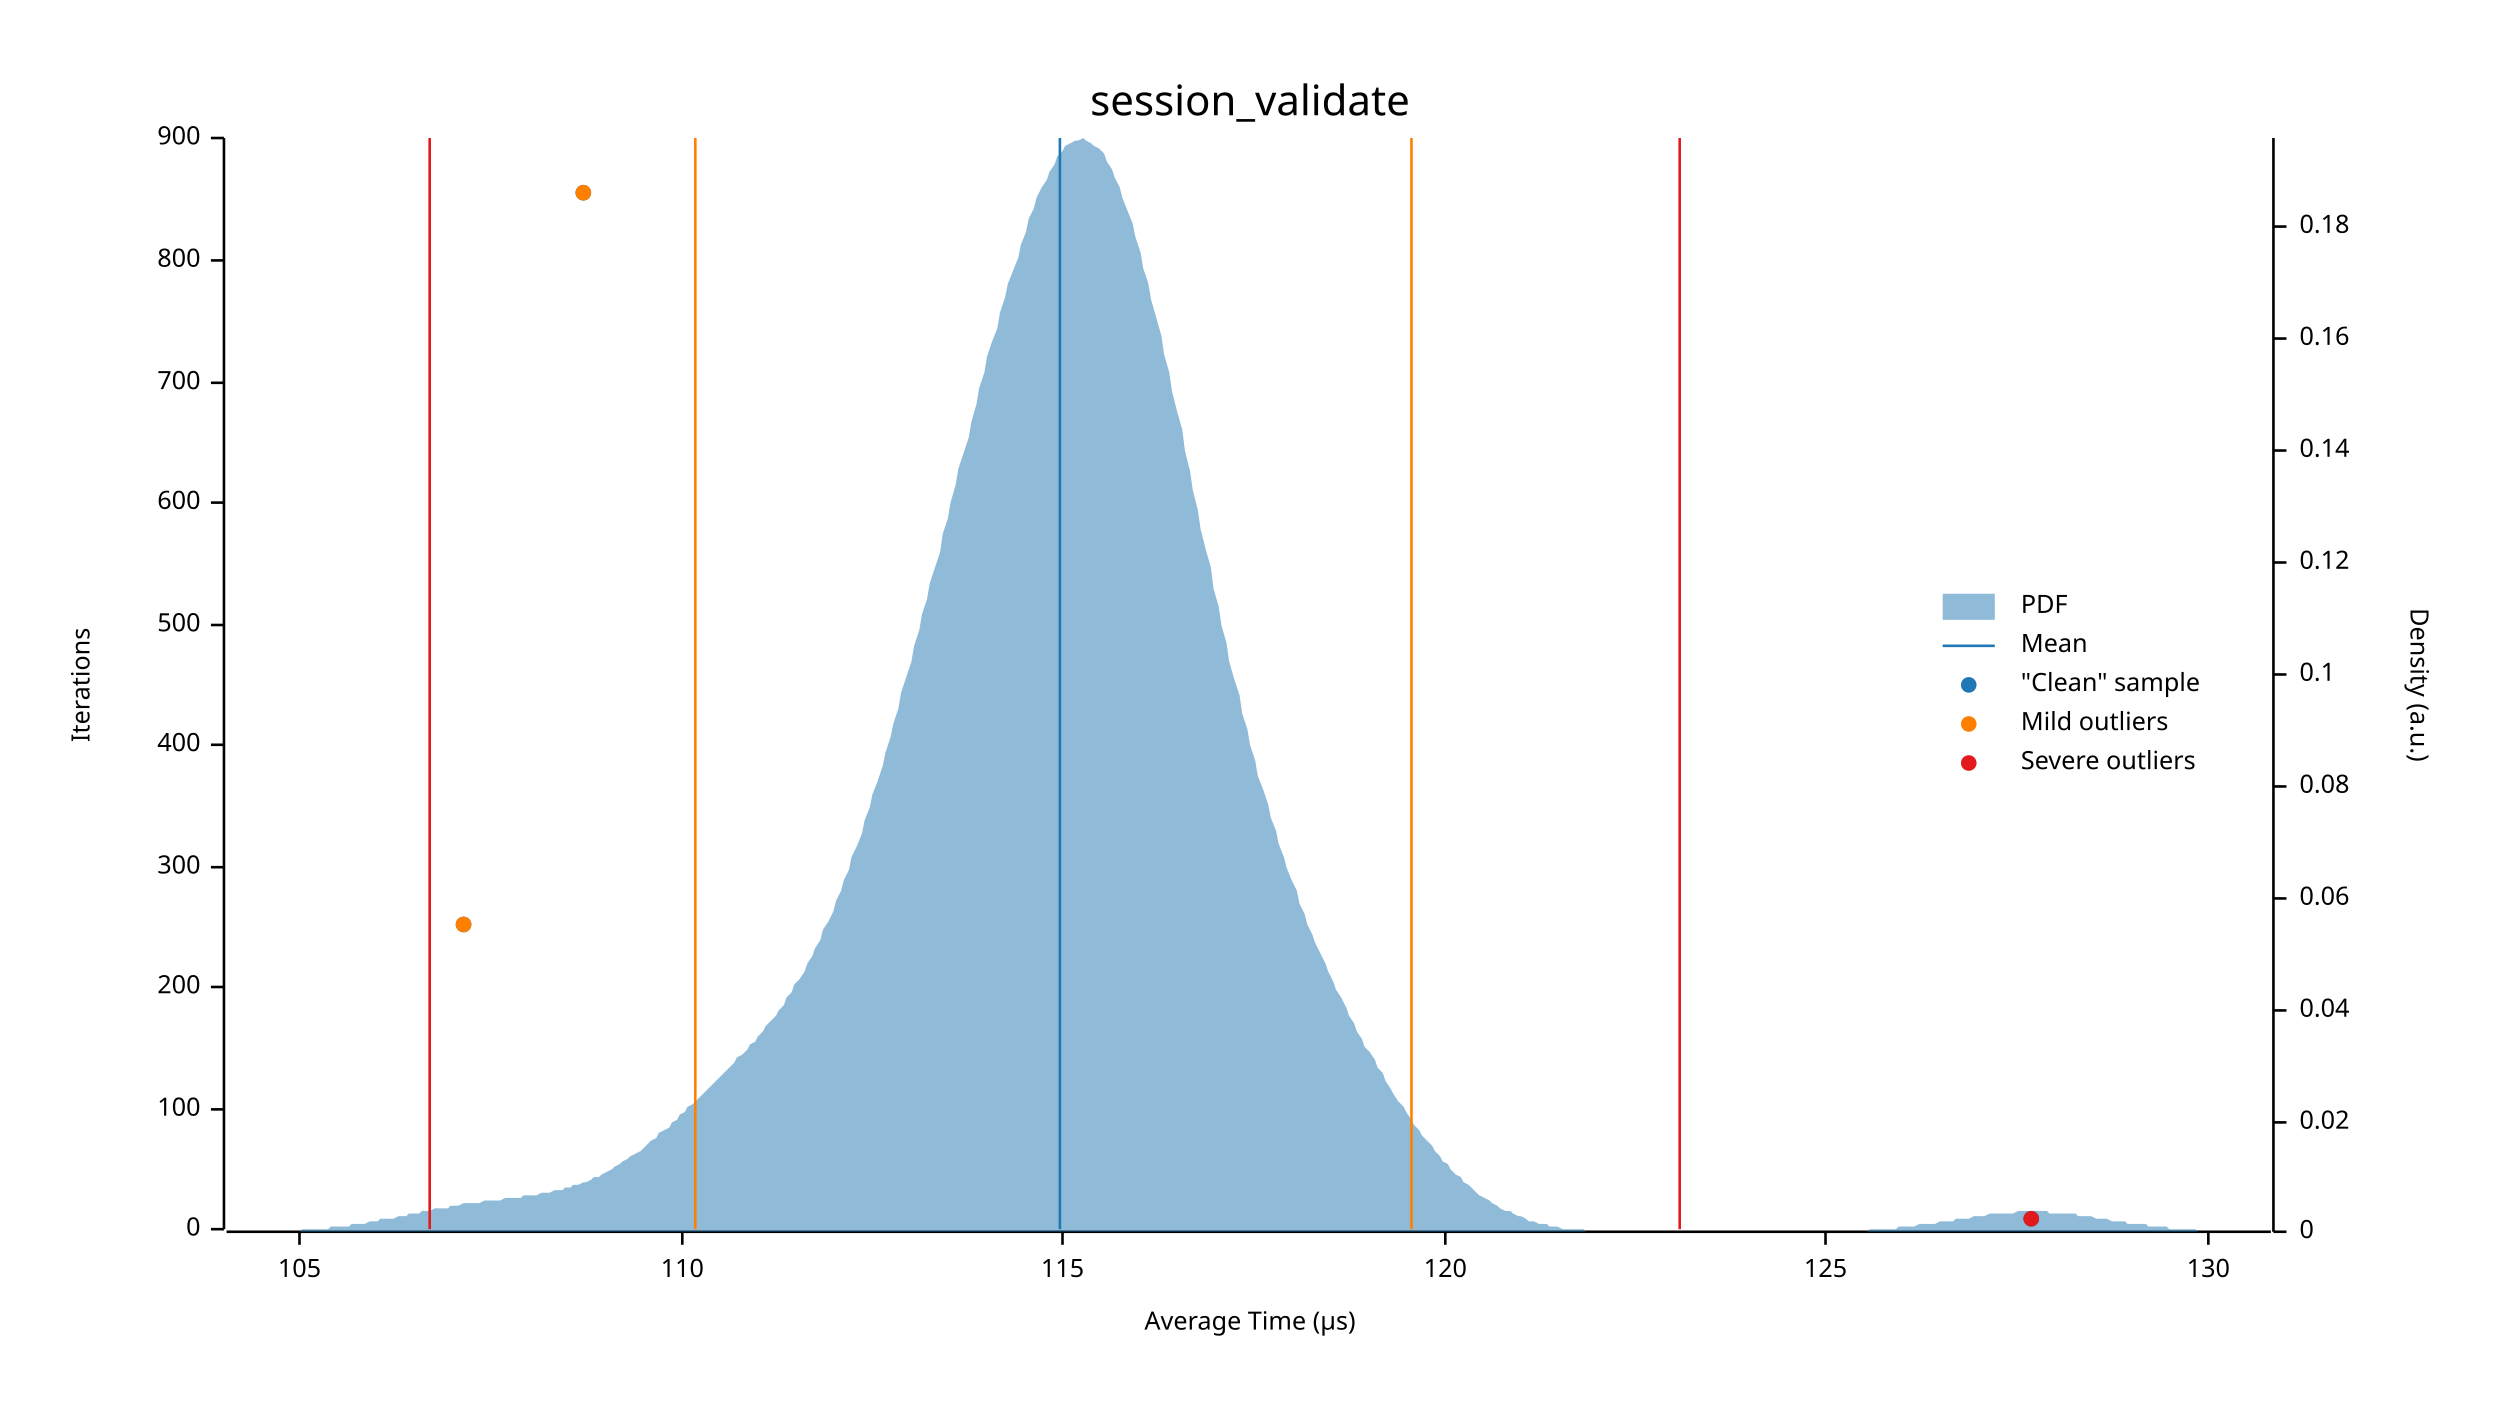
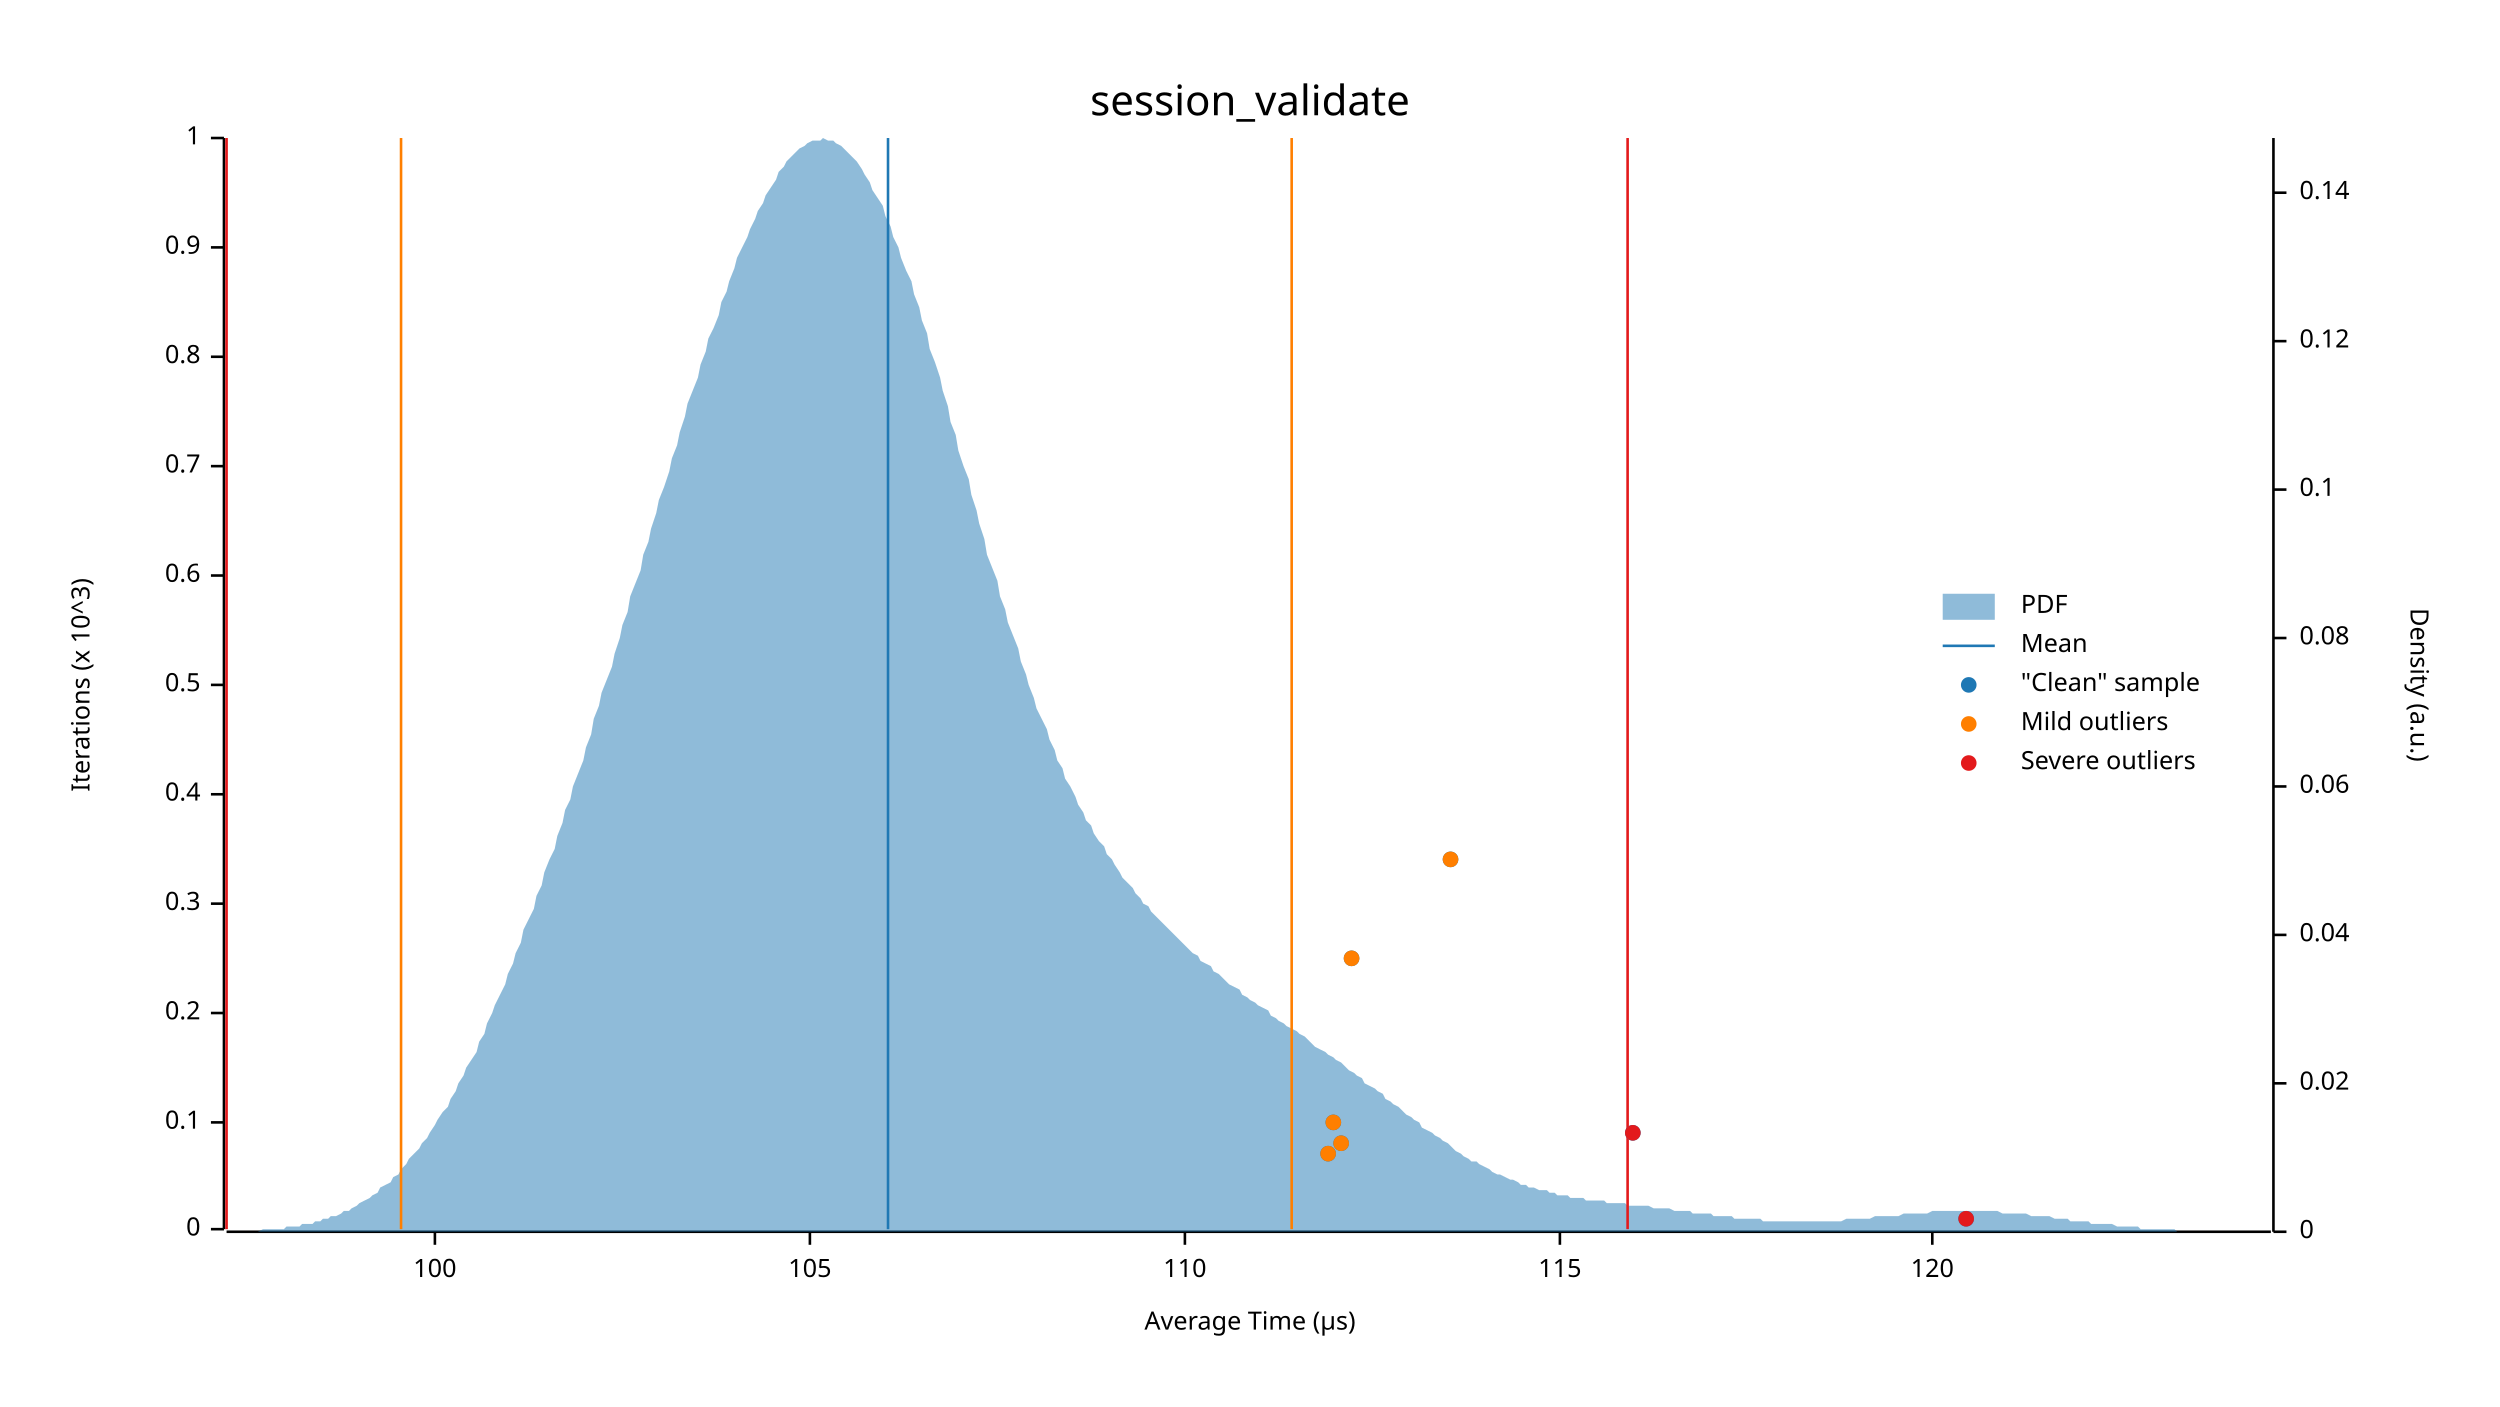
<svg xmlns="http://www.w3.org/2000/svg" width="960" height="540" viewBox="0 0 960 540">
  <text x="480" y="32" dy="0.76em" text-anchor="middle" font-family="sans-serif" font-size="16.129" opacity="1" fill="#000000">
session_validate
</text>
  <text x="27" y="263" dy="0.76em" text-anchor="middle" font-family="sans-serif" font-size="9.677" opacity="1" fill="#000000" transform="rotate(270, 27, 263)">
- Iterations
+ Iterations (x 10^3)
</text>
  <text x="480" y="513" dy="-0.5ex" text-anchor="middle" font-family="sans-serif" font-size="9.677" opacity="1" fill="#000000">
Average Time (µs)
</text>
  <polyline fill="none" opacity="1" stroke="#000000" stroke-width="1" points="86,53 86,472 " />
  <text x="77" y="472" dy="0.5ex" text-anchor="end" font-family="sans-serif" font-size="9.677" opacity="1" fill="#000000">
0
</text>
  <polyline fill="none" opacity="1" stroke="#000000" stroke-width="1" points="81,472 86,472 " />
-   <text x="77" y="426" dy="0.5ex" text-anchor="end" font-family="sans-serif" font-size="9.677" opacity="1" fill="#000000">
- 100
+   <text x="77" y="431" dy="0.5ex" text-anchor="end" font-family="sans-serif" font-size="9.677" opacity="1" fill="#000000">
+ 0.1
</text>
-   <polyline fill="none" opacity="1" stroke="#000000" stroke-width="1" points="81,426 86,426 " />
-   <text x="77" y="379" dy="0.5ex" text-anchor="end" font-family="sans-serif" font-size="9.677" opacity="1" fill="#000000">
- 200
+   <polyline fill="none" opacity="1" stroke="#000000" stroke-width="1" points="81,431 86,431 " />
+   <text x="77" y="389" dy="0.5ex" text-anchor="end" font-family="sans-serif" font-size="9.677" opacity="1" fill="#000000">
+ 0.2
</text>
-   <polyline fill="none" opacity="1" stroke="#000000" stroke-width="1" points="81,379 86,379 " />
-   <text x="77" y="333" dy="0.5ex" text-anchor="end" font-family="sans-serif" font-size="9.677" opacity="1" fill="#000000">
- 300
+   <polyline fill="none" opacity="1" stroke="#000000" stroke-width="1" points="81,389 86,389 " />
+   <text x="77" y="347" dy="0.5ex" text-anchor="end" font-family="sans-serif" font-size="9.677" opacity="1" fill="#000000">
+ 0.3
</text>
-   <polyline fill="none" opacity="1" stroke="#000000" stroke-width="1" points="81,333 86,333 " />
-   <text x="77" y="286" dy="0.5ex" text-anchor="end" font-family="sans-serif" font-size="9.677" opacity="1" fill="#000000">
- 400
+   <polyline fill="none" opacity="1" stroke="#000000" stroke-width="1" points="81,347 86,347 " />
+   <text x="77" y="305" dy="0.5ex" text-anchor="end" font-family="sans-serif" font-size="9.677" opacity="1" fill="#000000">
+ 0.4
</text>
-   <polyline fill="none" opacity="1" stroke="#000000" stroke-width="1" points="81,286 86,286 " />
-   <text x="77" y="240" dy="0.5ex" text-anchor="end" font-family="sans-serif" font-size="9.677" opacity="1" fill="#000000">
- 500
+   <polyline fill="none" opacity="1" stroke="#000000" stroke-width="1" points="81,305 86,305 " />
+   <text x="77" y="263" dy="0.5ex" text-anchor="end" font-family="sans-serif" font-size="9.677" opacity="1" fill="#000000">
+ 0.5
</text>
-   <polyline fill="none" opacity="1" stroke="#000000" stroke-width="1" points="81,240 86,240 " />
-   <text x="77" y="193" dy="0.5ex" text-anchor="end" font-family="sans-serif" font-size="9.677" opacity="1" fill="#000000">
- 600
+   <polyline fill="none" opacity="1" stroke="#000000" stroke-width="1" points="81,263 86,263 " />
+   <text x="77" y="221" dy="0.5ex" text-anchor="end" font-family="sans-serif" font-size="9.677" opacity="1" fill="#000000">
+ 0.6
</text>
-   <polyline fill="none" opacity="1" stroke="#000000" stroke-width="1" points="81,193 86,193 " />
-   <text x="77" y="147" dy="0.5ex" text-anchor="end" font-family="sans-serif" font-size="9.677" opacity="1" fill="#000000">
- 700
+   <polyline fill="none" opacity="1" stroke="#000000" stroke-width="1" points="81,221 86,221 " />
+   <text x="77" y="179" dy="0.5ex" text-anchor="end" font-family="sans-serif" font-size="9.677" opacity="1" fill="#000000">
+ 0.7
</text>
-   <polyline fill="none" opacity="1" stroke="#000000" stroke-width="1" points="81,147 86,147 " />
-   <text x="77" y="100" dy="0.5ex" text-anchor="end" font-family="sans-serif" font-size="9.677" opacity="1" fill="#000000">
- 800
+   <polyline fill="none" opacity="1" stroke="#000000" stroke-width="1" points="81,179 86,179 " />
+   <text x="77" y="137" dy="0.5ex" text-anchor="end" font-family="sans-serif" font-size="9.677" opacity="1" fill="#000000">
+ 0.8
</text>
-   <polyline fill="none" opacity="1" stroke="#000000" stroke-width="1" points="81,100 86,100 " />
+   <polyline fill="none" opacity="1" stroke="#000000" stroke-width="1" points="81,137 86,137 " />
+   <text x="77" y="95" dy="0.5ex" text-anchor="end" font-family="sans-serif" font-size="9.677" opacity="1" fill="#000000">
+ 0.9
+ </text>
+   <polyline fill="none" opacity="1" stroke="#000000" stroke-width="1" points="81,95 86,95 " />
  <text x="77" y="53" dy="0.5ex" text-anchor="end" font-family="sans-serif" font-size="9.677" opacity="1" fill="#000000">
- 900
+ 1
</text>
  <polyline fill="none" opacity="1" stroke="#000000" stroke-width="1" points="81,53 86,53 " />
  <polyline fill="none" opacity="1" stroke="#000000" stroke-width="1" points="87,473 872,473 " />
-   <text x="115" y="483" dy="0.76em" text-anchor="middle" font-family="sans-serif" font-size="9.677" opacity="1" fill="#000000">
+   <text x="167" y="483" dy="0.76em" text-anchor="middle" font-family="sans-serif" font-size="9.677" opacity="1" fill="#000000">
+ 100
+ </text>
+   <polyline fill="none" opacity="1" stroke="#000000" stroke-width="1" points="167,473 167,478 " />
+   <text x="311" y="483" dy="0.76em" text-anchor="middle" font-family="sans-serif" font-size="9.677" opacity="1" fill="#000000">
105
</text>
-   <polyline fill="none" opacity="1" stroke="#000000" stroke-width="1" points="115,473 115,478 " />
-   <text x="262" y="483" dy="0.76em" text-anchor="middle" font-family="sans-serif" font-size="9.677" opacity="1" fill="#000000">
+   <polyline fill="none" opacity="1" stroke="#000000" stroke-width="1" points="311,473 311,478 " />
+   <text x="455" y="483" dy="0.76em" text-anchor="middle" font-family="sans-serif" font-size="9.677" opacity="1" fill="#000000">
110
</text>
-   <polyline fill="none" opacity="1" stroke="#000000" stroke-width="1" points="262,473 262,478 " />
-   <text x="408" y="483" dy="0.76em" text-anchor="middle" font-family="sans-serif" font-size="9.677" opacity="1" fill="#000000">
+   <polyline fill="none" opacity="1" stroke="#000000" stroke-width="1" points="455,473 455,478 " />
+   <text x="599" y="483" dy="0.76em" text-anchor="middle" font-family="sans-serif" font-size="9.677" opacity="1" fill="#000000">
115
</text>
-   <polyline fill="none" opacity="1" stroke="#000000" stroke-width="1" points="408,473 408,478 " />
-   <text x="555" y="483" dy="0.76em" text-anchor="middle" font-family="sans-serif" font-size="9.677" opacity="1" fill="#000000">
+   <polyline fill="none" opacity="1" stroke="#000000" stroke-width="1" points="599,473 599,478 " />
+   <text x="742" y="483" dy="0.76em" text-anchor="middle" font-family="sans-serif" font-size="9.677" opacity="1" fill="#000000">
120
</text>
-   <polyline fill="none" opacity="1" stroke="#000000" stroke-width="1" points="555,473 555,478 " />
-   <text x="701" y="483" dy="0.76em" text-anchor="middle" font-family="sans-serif" font-size="9.677" opacity="1" fill="#000000">
- 125
- </text>
-   <polyline fill="none" opacity="1" stroke="#000000" stroke-width="1" points="701,473 701,478 " />
-   <text x="848" y="483" dy="0.76em" text-anchor="middle" font-family="sans-serif" font-size="9.677" opacity="1" fill="#000000">
- 130
- </text>
-   <polyline fill="none" opacity="1" stroke="#000000" stroke-width="1" points="848,473 848,478 " />
+   <polyline fill="none" opacity="1" stroke="#000000" stroke-width="1" points="742,473 742,478 " />
  <text x="933" y="263" dy="0.76em" text-anchor="middle" font-family="sans-serif" font-size="9.677" opacity="1" fill="#000000" transform="rotate(90, 933, 263)">
Density (a.u.)
</text>
  <polyline fill="none" opacity="1" stroke="#000000" stroke-width="1" points="873,53 873,473 " />
  <text x="883" y="473" dy="0.5ex" text-anchor="start" font-family="sans-serif" font-size="9.677" opacity="1" fill="#000000">
0
</text>
  <polyline fill="none" opacity="1" stroke="#000000" stroke-width="1" points="873,473 878,473 " />
-   <text x="883" y="431" dy="0.5ex" text-anchor="start" font-family="sans-serif" font-size="9.677" opacity="1" fill="#000000">
+   <text x="883" y="416" dy="0.5ex" text-anchor="start" font-family="sans-serif" font-size="9.677" opacity="1" fill="#000000">
0.02
</text>
-   <polyline fill="none" opacity="1" stroke="#000000" stroke-width="1" points="873,431 878,431 " />
-   <text x="883" y="388" dy="0.5ex" text-anchor="start" font-family="sans-serif" font-size="9.677" opacity="1" fill="#000000">
+   <polyline fill="none" opacity="1" stroke="#000000" stroke-width="1" points="873,416 878,416 " />
+   <text x="883" y="359" dy="0.5ex" text-anchor="start" font-family="sans-serif" font-size="9.677" opacity="1" fill="#000000">
0.04
</text>
-   <polyline fill="none" opacity="1" stroke="#000000" stroke-width="1" points="873,388 878,388 " />
-   <text x="883" y="345" dy="0.5ex" text-anchor="start" font-family="sans-serif" font-size="9.677" opacity="1" fill="#000000">
+   <polyline fill="none" opacity="1" stroke="#000000" stroke-width="1" points="873,359 878,359 " />
+   <text x="883" y="302" dy="0.5ex" text-anchor="start" font-family="sans-serif" font-size="9.677" opacity="1" fill="#000000">
0.06
</text>
-   <polyline fill="none" opacity="1" stroke="#000000" stroke-width="1" points="873,345 878,345 " />
-   <text x="883" y="302" dy="0.5ex" text-anchor="start" font-family="sans-serif" font-size="9.677" opacity="1" fill="#000000">
+   <polyline fill="none" opacity="1" stroke="#000000" stroke-width="1" points="873,302 878,302 " />
+   <text x="883" y="245" dy="0.5ex" text-anchor="start" font-family="sans-serif" font-size="9.677" opacity="1" fill="#000000">
0.08
</text>
-   <polyline fill="none" opacity="1" stroke="#000000" stroke-width="1" points="873,302 878,302 " />
-   <text x="883" y="259" dy="0.5ex" text-anchor="start" font-family="sans-serif" font-size="9.677" opacity="1" fill="#000000">
+   <polyline fill="none" opacity="1" stroke="#000000" stroke-width="1" points="873,245 878,245 " />
+   <text x="883" y="188" dy="0.5ex" text-anchor="start" font-family="sans-serif" font-size="9.677" opacity="1" fill="#000000">
0.1
</text>
-   <polyline fill="none" opacity="1" stroke="#000000" stroke-width="1" points="873,259 878,259 " />
-   <text x="883" y="216" dy="0.5ex" text-anchor="start" font-family="sans-serif" font-size="9.677" opacity="1" fill="#000000">
+   <polyline fill="none" opacity="1" stroke="#000000" stroke-width="1" points="873,188 878,188 " />
+   <text x="883" y="131" dy="0.5ex" text-anchor="start" font-family="sans-serif" font-size="9.677" opacity="1" fill="#000000">
0.12
</text>
-   <polyline fill="none" opacity="1" stroke="#000000" stroke-width="1" points="873,216 878,216 " />
-   <text x="883" y="173" dy="0.5ex" text-anchor="start" font-family="sans-serif" font-size="9.677" opacity="1" fill="#000000">
+   <polyline fill="none" opacity="1" stroke="#000000" stroke-width="1" points="873,131 878,131 " />
+   <text x="883" y="74" dy="0.5ex" text-anchor="start" font-family="sans-serif" font-size="9.677" opacity="1" fill="#000000">
0.14
</text>
-   <polyline fill="none" opacity="1" stroke="#000000" stroke-width="1" points="873,173 878,173 " />
-   <text x="883" y="130" dy="0.5ex" text-anchor="start" font-family="sans-serif" font-size="9.677" opacity="1" fill="#000000">
- 0.16
- </text>
-   <polyline fill="none" opacity="1" stroke="#000000" stroke-width="1" points="873,130 878,130 " />
-   <text x="883" y="87" dy="0.5ex" text-anchor="start" font-family="sans-serif" font-size="9.677" opacity="1" fill="#000000">
- 0.18
- </text>
-   <polyline fill="none" opacity="1" stroke="#000000" stroke-width="1" points="873,87 878,87 " />
-   <polygon opacity="0.5" fill="#1F78B4" points="87,473 88,473 90,473 91,473 93,473 94,473 96,473 98,473 99,473 101,473 102,473 104,473 105,473 107,473 109,473 110,473 112,473 113,473 115,473 116,472 118,472 120,472 121,472 123,472 124,472 126,472 127,471 129,471 131,471 132,471 134,471 135,470 137,470 138,470 140,470 142,469 143,469 145,469 146,468 148,468 150,468 151,468 153,467 154,467 156,467 157,466 159,466 161,466 162,465 164,465 165,465 167,464 168,464 170,464 172,464 173,463 175,463 176,463 178,462 179,462 181,462 183,462 184,462 186,461 187,461 189,461 190,461 192,461 194,460 195,460 197,460 198,460 200,460 201,459 203,459 205,459 206,459 208,458 209,458 211,458 213,457 214,457 216,457 217,456 219,456 220,455 222,455 224,454 225,454 227,453 228,452 230,452 231,451 233,450 235,449 236,448 238,447 239,446 241,445 242,444 244,443 246,442 247,441 249,439 250,438 252,437 253,435 255,434 257,433 258,431 260,430 261,428 263,427 264,425 266,424 268,422 269,421 271,419 272,418 274,416 276,414 277,413 279,411 280,410 282,408 283,406 285,405 287,403 288,401 290,400 291,398 293,396 294,394 296,392 298,390 299,388 301,386 302,383 304,381 305,378 307,376 309,373 310,370 312,367 313,364 315,361 316,357 318,354 320,350 321,346 323,342 324,338 326,334 327,329 329,325 331,320 332,315 334,310 335,305 337,300 339,294 340,289 342,283 343,278 345,272 346,266 348,260 350,254 351,248 353,242 354,236 356,230 357,224 359,218 361,212 362,205 364,199 365,193 367,186 368,180 370,174 372,168 373,162 375,155 376,149 378,143 379,137 381,131 383,126 384,120 386,114 387,109 389,104 391,99 392,94 394,89 395,84 397,80 398,76 400,72 402,69 403,66 405,63 406,60 408,58 409,56 411,55 413,54 414,54 416,53 417,54 419,55 420,56 422,57 424,59 425,62 427,65 428,68 430,72 431,76 433,81 435,86 436,91 438,97 439,103 441,109 442,115 444,122 446,129 447,136 449,143 450,150 452,158 454,165 455,173 457,181 458,188 460,196 461,203 463,211 465,218 466,226 468,233 469,240 471,247 472,254 474,261 476,267 477,274 479,280 480,286 482,292 483,298 485,303 487,309 488,314 490,319 491,324 493,329 494,333 496,338 498,342 499,347 501,351 502,355 504,359 505,362 507,366 509,370 510,373 512,377 513,380 515,383 517,387 518,390 520,393 521,396 523,399 524,402 526,404 528,407 529,410 531,412 532,415 534,418 535,420 537,423 539,425 540,427 542,430 543,432 545,434 546,436 548,438 550,440 551,442 553,444 554,446 556,447 557,449 559,451 561,452 562,454 564,455 565,456 567,458 568,459 570,460 572,461 573,462 575,463 576,464 578,465 580,465 581,466 583,467 584,467 586,468 587,469 589,469 591,470 592,470 594,470 595,471 597,471 598,471 600,472 602,472 603,472 605,472 606,472 608,472 609,473 611,473 613,473 614,473 616,473 617,473 619,473 620,473 622,473 624,473 625,473 627,473 628,473 630,473 632,473 633,473 635,473 636,473 638,473 639,473 641,473 643,473 644,473 646,473 647,473 649,473 650,473 652,473 654,473 655,473 657,473 658,473 660,473 661,473 663,473 665,473 666,473 668,473 669,473 671,473 672,473 674,473 676,473 677,473 679,473 680,473 682,473 683,473 685,473 687,473 688,473 690,473 691,473 693,473 695,473 696,473 698,473 699,473 701,473 702,473 704,473 706,473 707,473 709,473 710,473 712,473 713,473 715,473 717,473 718,472 720,472 721,472 723,472 724,472 726,472 728,472 729,471 731,471 732,471 734,471 735,471 737,470 739,470 740,470 742,470 743,470 745,469 746,469 748,469 750,469 751,468 753,468 754,468 756,468 758,467 759,467 761,467 762,467 764,466 765,466 767,466 769,466 770,466 772,466 773,466 775,465 776,465 778,465 780,465 781,465 783,465 784,465 786,465 787,466 789,466 791,466 792,466 794,466 795,466 797,466 798,467 800,467 802,467 803,467 805,468 806,468 808,468 809,468 811,469 813,469 814,469 816,469 817,470 819,470 821,470 822,470 824,470 825,471 827,471 828,471 830,471 832,471 833,472 835,472 836,472 838,472 839,472 841,472 843,472 844,473 846,473 847,473 849,473 850,473 852,473 854,473 855,473 857,473 858,473 860,473 861,473 863,473 865,473 866,473 868,473 869,473 871,473 873,473 873,473 87,473 " />
-   <polyline fill="none" opacity="1" stroke="#1F78B4" stroke-width="1" points="407,472 407,53 " />
-   <polyline fill="none" opacity="1" stroke="#FF7F00" stroke-width="1" points="267,472 267,53 " />
-   <polyline fill="none" opacity="1" stroke="#FF7F00" stroke-width="1" points="542,472 542,53 " />
-   <polyline fill="none" opacity="1" stroke="#E31A1C" stroke-width="1" points="165,472 165,53 " />
-   <polyline fill="none" opacity="1" stroke="#E31A1C" stroke-width="1" points="645,472 645,53 " />
-   <circle cx="780" cy="468" r="3" opacity="1" fill="#1F78B4" stroke="none" stroke-width="1" />
-   <circle cx="178" cy="355" r="3" opacity="1" fill="#1F78B4" stroke="none" stroke-width="1" />
-   <circle cx="224" cy="74" r="3" opacity="1" fill="#1F78B4" stroke="none" stroke-width="1" />
-   <circle cx="178" cy="355" r="3" opacity="1" fill="#FF7F00" stroke="none" stroke-width="1" />
-   <circle cx="224" cy="74" r="3" opacity="1" fill="#FF7F00" stroke="none" stroke-width="1" />
-   <circle cx="780" cy="468" r="3" opacity="1" fill="#E31A1C" stroke="none" stroke-width="1" />
+   <polyline fill="none" opacity="1" stroke="#000000" stroke-width="1" points="873,74 878,74 " />
+   <polygon opacity="0.5" fill="#1F78B4" points="87,473 88,473 90,473 91,473 93,473 94,473 96,473 98,473 99,473 101,472 102,472 104,472 105,472 107,472 109,472 110,471 112,471 113,471 115,471 116,470 118,470 120,470 121,469 123,469 124,468 126,468 127,467 129,467 131,466 132,465 134,465 135,464 137,463 138,462 140,461 142,460 143,459 145,458 146,456 148,455 150,454 151,452 153,451 154,449 156,447 157,445 159,443 161,441 162,439 164,437 165,435 167,432 168,430 170,427 172,425 173,422 175,419 176,416 178,413 179,410 181,407 183,404 184,400 186,397 187,393 189,389 190,386 192,382 194,378 195,374 197,370 198,366 200,362 201,357 203,353 205,349 206,344 208,340 209,335 211,330 213,326 214,321 216,316 217,311 219,307 220,302 222,297 224,292 225,287 227,282 228,276 230,271 231,266 233,261 235,256 236,251 238,245 239,240 241,235 242,229 244,224 246,219 247,213 249,208 250,203 252,197 253,192 255,187 257,181 258,176 260,171 261,166 263,160 264,155 266,150 268,145 269,140 271,135 272,130 274,126 276,121 277,116 279,112 280,108 282,103 283,99 285,95 287,91 288,88 290,84 291,81 293,78 294,75 296,72 298,69 299,66 301,64 302,62 304,60 305,59 307,57 309,56 310,55 312,54 313,54 315,54 316,53 318,54 320,54 321,55 323,56 324,57 326,59 327,60 329,62 331,65 332,67 334,70 335,73 337,76 339,79 340,83 342,87 343,91 345,95 346,99 348,104 350,108 351,113 353,118 354,123 356,128 357,134 359,139 361,145 362,150 364,156 365,162 367,167 368,173 370,179 372,184 373,190 375,196 376,201 378,207 379,213 381,218 383,223 384,229 386,234 387,239 389,244 391,249 392,254 394,259 395,263 397,268 398,272 400,276 402,280 403,284 405,288 406,292 408,295 409,299 411,302 413,306 414,309 416,312 417,315 419,317 420,320 422,323 424,325 425,328 427,330 428,332 430,335 431,337 433,339 435,341 436,343 438,345 439,347 441,348 442,350 444,352 446,354 447,355 449,357 450,358 452,360 454,362 455,363 457,365 458,366 460,367 461,369 463,370 465,371 466,373 468,374 469,375 471,377 472,378 474,379 476,380 477,382 479,383 480,384 482,385 483,386 485,387 487,388 488,390 490,391 491,392 493,393 494,394 496,395 498,396 499,397 501,398 502,399 504,401 505,402 507,403 509,404 510,405 512,406 513,407 515,408 517,410 518,411 520,412 521,413 523,414 524,416 526,417 528,418 529,419 531,420 532,422 534,423 535,424 537,425 539,427 540,428 542,429 543,430 545,431 546,433 548,434 550,435 551,436 553,437 554,438 556,439 557,440 559,442 561,443 562,444 564,445 565,446 567,446 568,447 570,448 572,449 573,450 575,451 576,451 578,452 580,453 581,453 583,454 584,455 586,455 587,456 589,456 591,457 592,457 594,457 595,458 597,458 598,459 600,459 602,459 603,460 605,460 606,460 608,460 609,461 611,461 613,461 614,461 616,461 617,462 619,462 620,462 622,462 624,462 625,463 627,463 628,463 630,463 632,463 633,463 635,464 636,464 638,464 639,464 641,464 643,465 644,465 646,465 647,465 649,465 650,466 652,466 654,466 655,466 657,466 658,467 660,467 661,467 663,467 665,467 666,468 668,468 669,468 671,468 672,468 674,468 676,468 677,469 679,469 680,469 682,469 683,469 685,469 687,469 688,469 690,469 691,469 693,469 695,469 696,469 698,469 699,469 701,469 702,469 704,469 706,469 707,469 709,468 710,468 712,468 713,468 715,468 717,468 718,468 720,467 721,467 723,467 724,467 726,467 728,467 729,467 731,466 732,466 734,466 735,466 737,466 739,466 740,466 742,465 743,465 745,465 746,465 748,465 750,465 751,465 753,465 754,465 756,465 758,465 759,465 761,465 762,465 764,465 765,465 767,465 769,466 770,466 772,466 773,466 775,466 776,466 778,466 780,467 781,467 783,467 784,467 786,467 787,467 789,468 791,468 792,468 794,468 795,469 797,469 798,469 800,469 802,469 803,470 805,470 806,470 808,470 809,470 811,470 813,471 814,471 816,471 817,471 819,471 821,471 822,472 824,472 825,472 827,472 828,472 830,472 832,472 833,472 835,472 836,473 838,473 839,473 841,473 843,473 844,473 846,473 847,473 849,473 850,473 852,473 854,473 855,473 857,473 858,473 860,473 861,473 863,473 865,473 866,473 868,473 869,473 871,473 873,473 873,473 87,473 " />
+   <polyline fill="none" opacity="1" stroke="#1F78B4" stroke-width="1" points="341,472 341,53 " />
+   <polyline fill="none" opacity="1" stroke="#FF7F00" stroke-width="1" points="154,472 154,53 " />
+   <polyline fill="none" opacity="1" stroke="#FF7F00" stroke-width="1" points="496,472 496,53 " />
+   <polyline fill="none" opacity="1" stroke="#E31A1C" stroke-width="1" points="87,472 87,53 " />
+   <polyline fill="none" opacity="1" stroke="#E31A1C" stroke-width="1" points="625,472 625,53 " />
+   <circle cx="755" cy="468" r="3" opacity="1" fill="#1F78B4" stroke="none" stroke-width="1" />
+   <circle cx="510" cy="443" r="3" opacity="1" fill="#1F78B4" stroke="none" stroke-width="1" />
+   <circle cx="515" cy="439" r="3" opacity="1" fill="#1F78B4" stroke="none" stroke-width="1" />
+   <circle cx="627" cy="435" r="3" opacity="1" fill="#1F78B4" stroke="none" stroke-width="1" />
+   <circle cx="512" cy="431" r="3" opacity="1" fill="#1F78B4" stroke="none" stroke-width="1" />
+   <circle cx="519" cy="368" r="3" opacity="1" fill="#1F78B4" stroke="none" stroke-width="1" />
+   <circle cx="557" cy="330" r="3" opacity="1" fill="#1F78B4" stroke="none" stroke-width="1" />
+   <circle cx="510" cy="443" r="3" opacity="1" fill="#FF7F00" stroke="none" stroke-width="1" />
+   <circle cx="515" cy="439" r="3" opacity="1" fill="#FF7F00" stroke="none" stroke-width="1" />
+   <circle cx="512" cy="431" r="3" opacity="1" fill="#FF7F00" stroke="none" stroke-width="1" />
+   <circle cx="519" cy="368" r="3" opacity="1" fill="#FF7F00" stroke="none" stroke-width="1" />
+   <circle cx="557" cy="330" r="3" opacity="1" fill="#FF7F00" stroke="none" stroke-width="1" />
+   <circle cx="755" cy="468" r="3" opacity="1" fill="#E31A1C" stroke="none" stroke-width="1" />
+   <circle cx="627" cy="435" r="3" opacity="1" fill="#E31A1C" stroke="none" stroke-width="1" />
  <text x="776" y="228" dy="0.76em" text-anchor="start" font-family="sans-serif" font-size="9.677" opacity="1" fill="#000000">
PDF
</text>
  <text x="776" y="243" dy="0.76em" text-anchor="start" font-family="sans-serif" font-size="9.677" opacity="1" fill="#000000">
Mean
</text>
  <text x="776" y="258" dy="0.76em" text-anchor="start" font-family="sans-serif" font-size="9.677" opacity="1" fill="#000000">
"Clean" sample
</text>
  <text x="776" y="273" dy="0.76em" text-anchor="start" font-family="sans-serif" font-size="9.677" opacity="1" fill="#000000">
Mild outliers
</text>
  <text x="776" y="288" dy="0.76em" text-anchor="start" font-family="sans-serif" font-size="9.677" opacity="1" fill="#000000">
Severe outliers
</text>
  <rect x="746" y="228" width="20" height="10" opacity="0.5" fill="#1F78B4" stroke="none" />
  <polyline fill="none" opacity="1" stroke="#1F78B4" stroke-width="1" points="746,248 766,248 " />
  <circle cx="756" cy="263" r="3" opacity="1" fill="#1F78B4" stroke="none" stroke-width="1" />
  <circle cx="756" cy="278" r="3" opacity="1" fill="#FF7F00" stroke="none" stroke-width="1" />
  <circle cx="756" cy="293" r="3" opacity="1" fill="#E31A1C" stroke="none" stroke-width="1" />
</svg>
